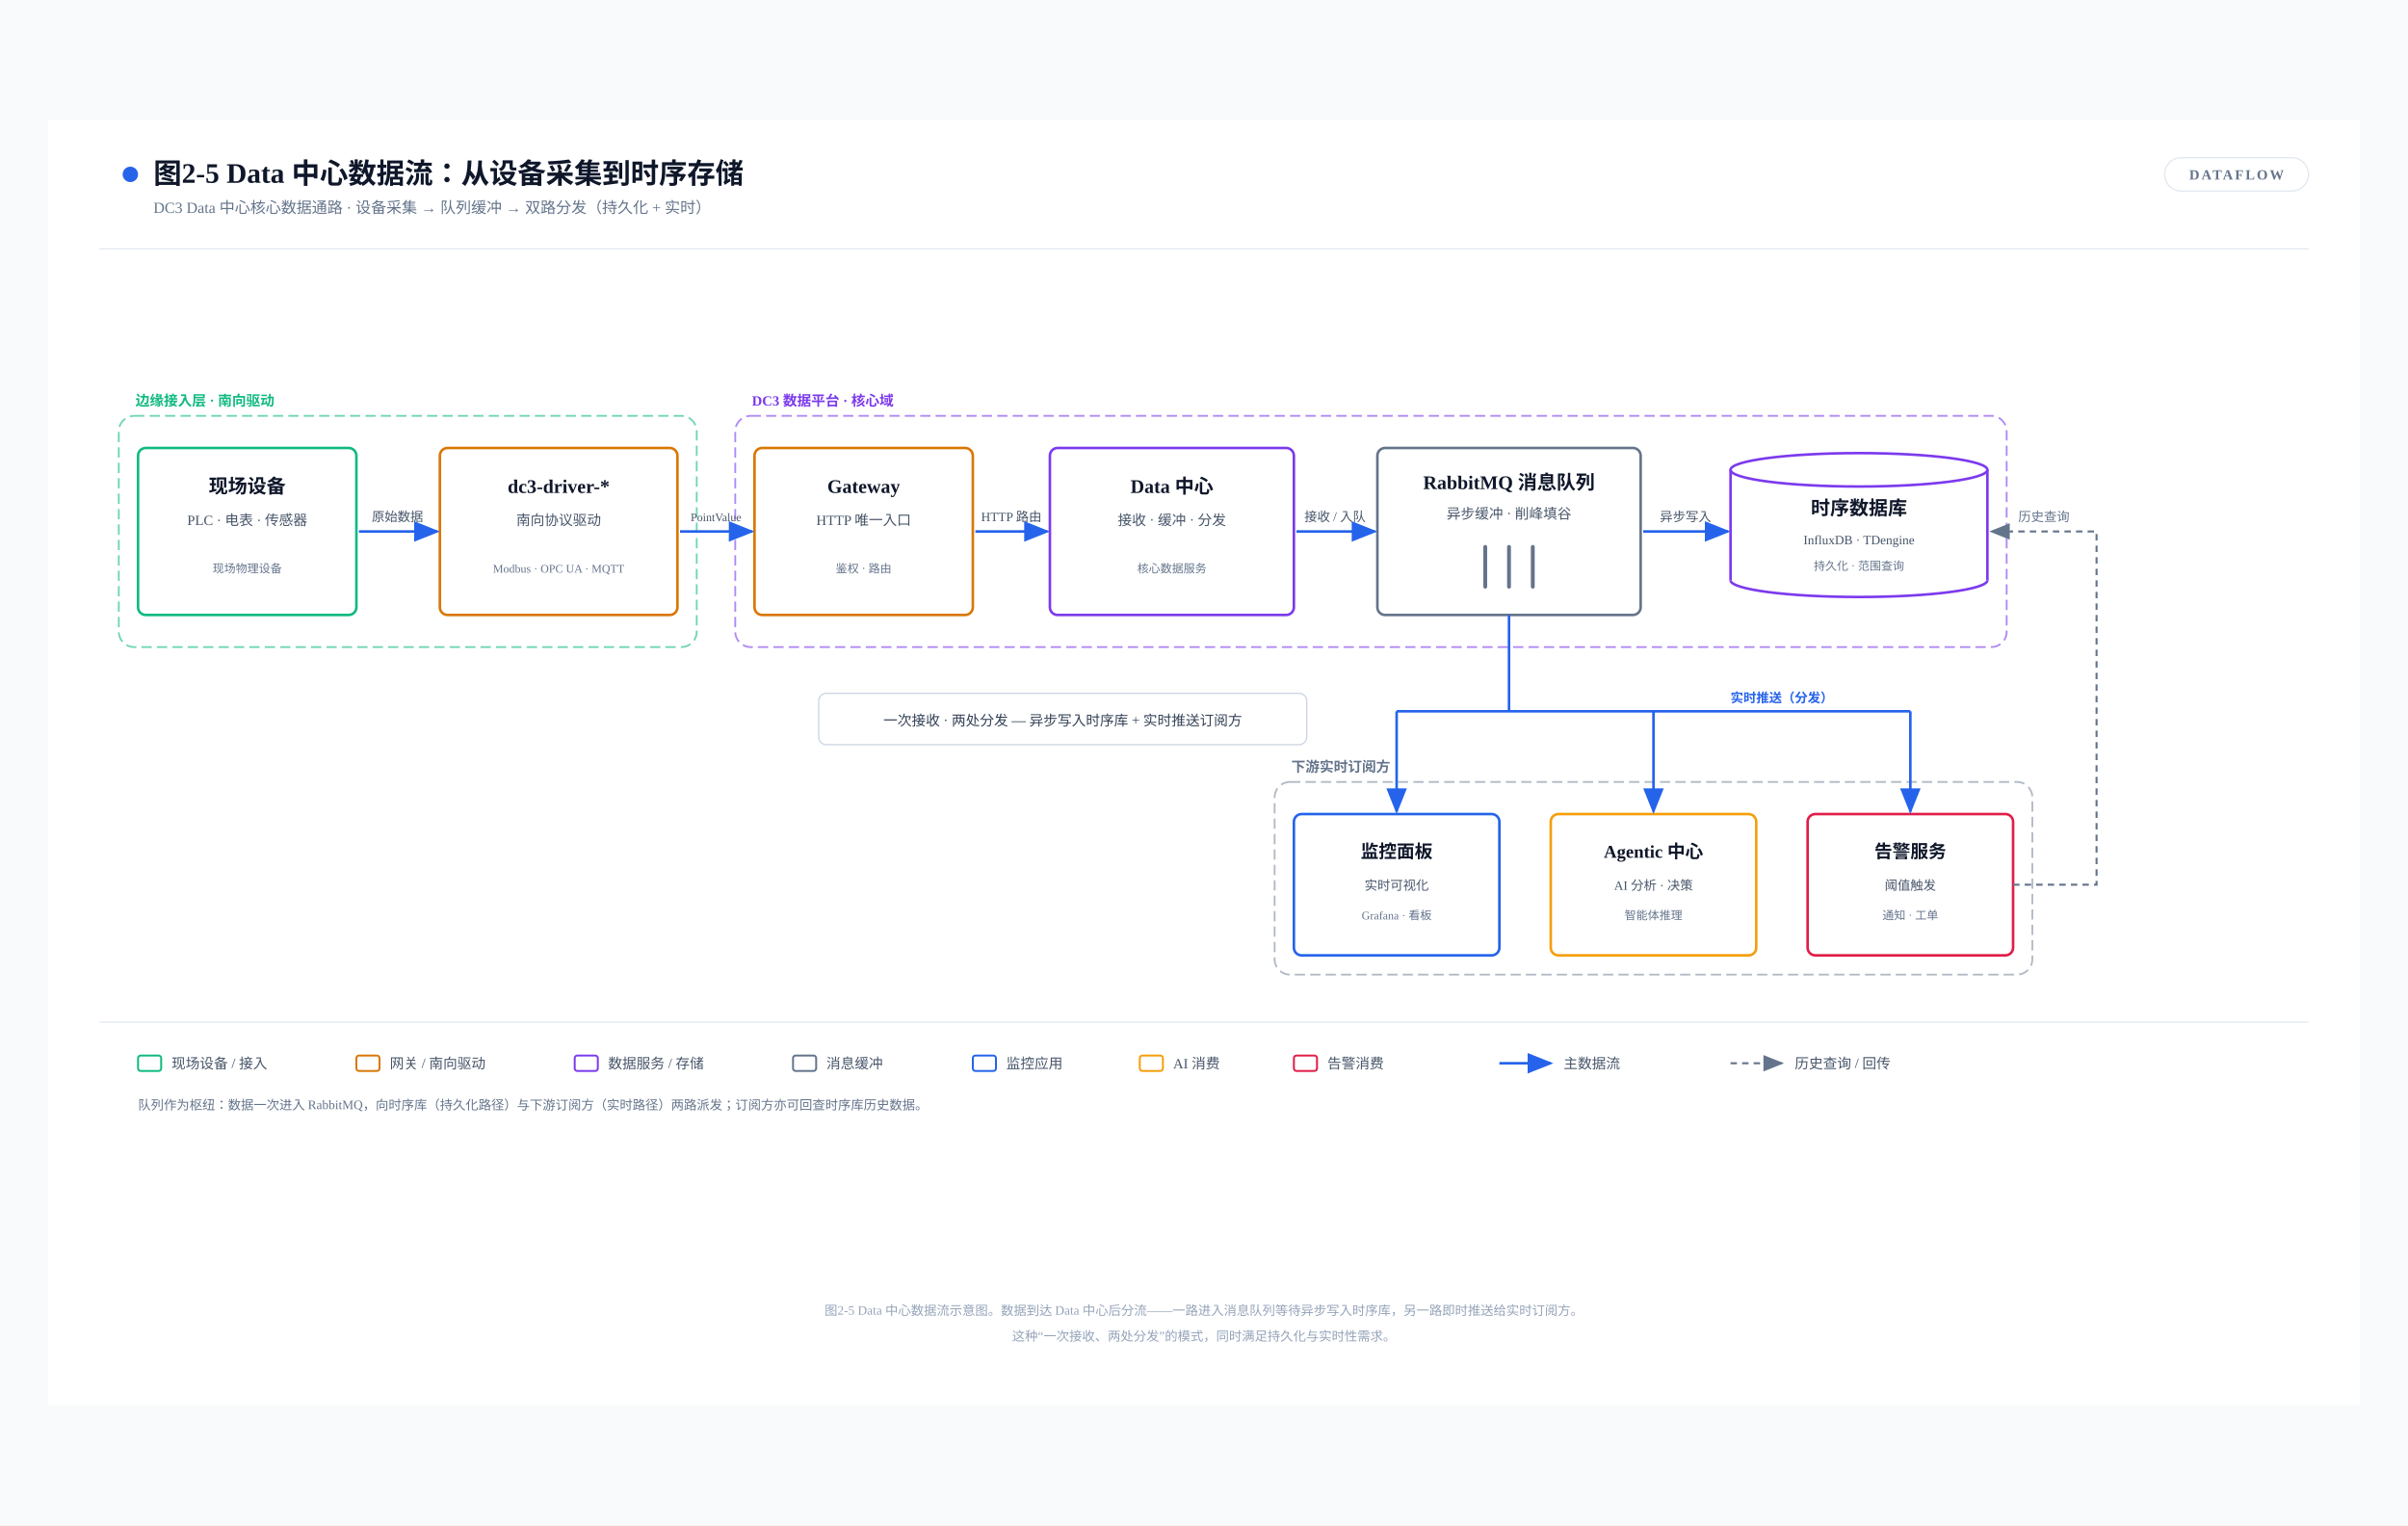
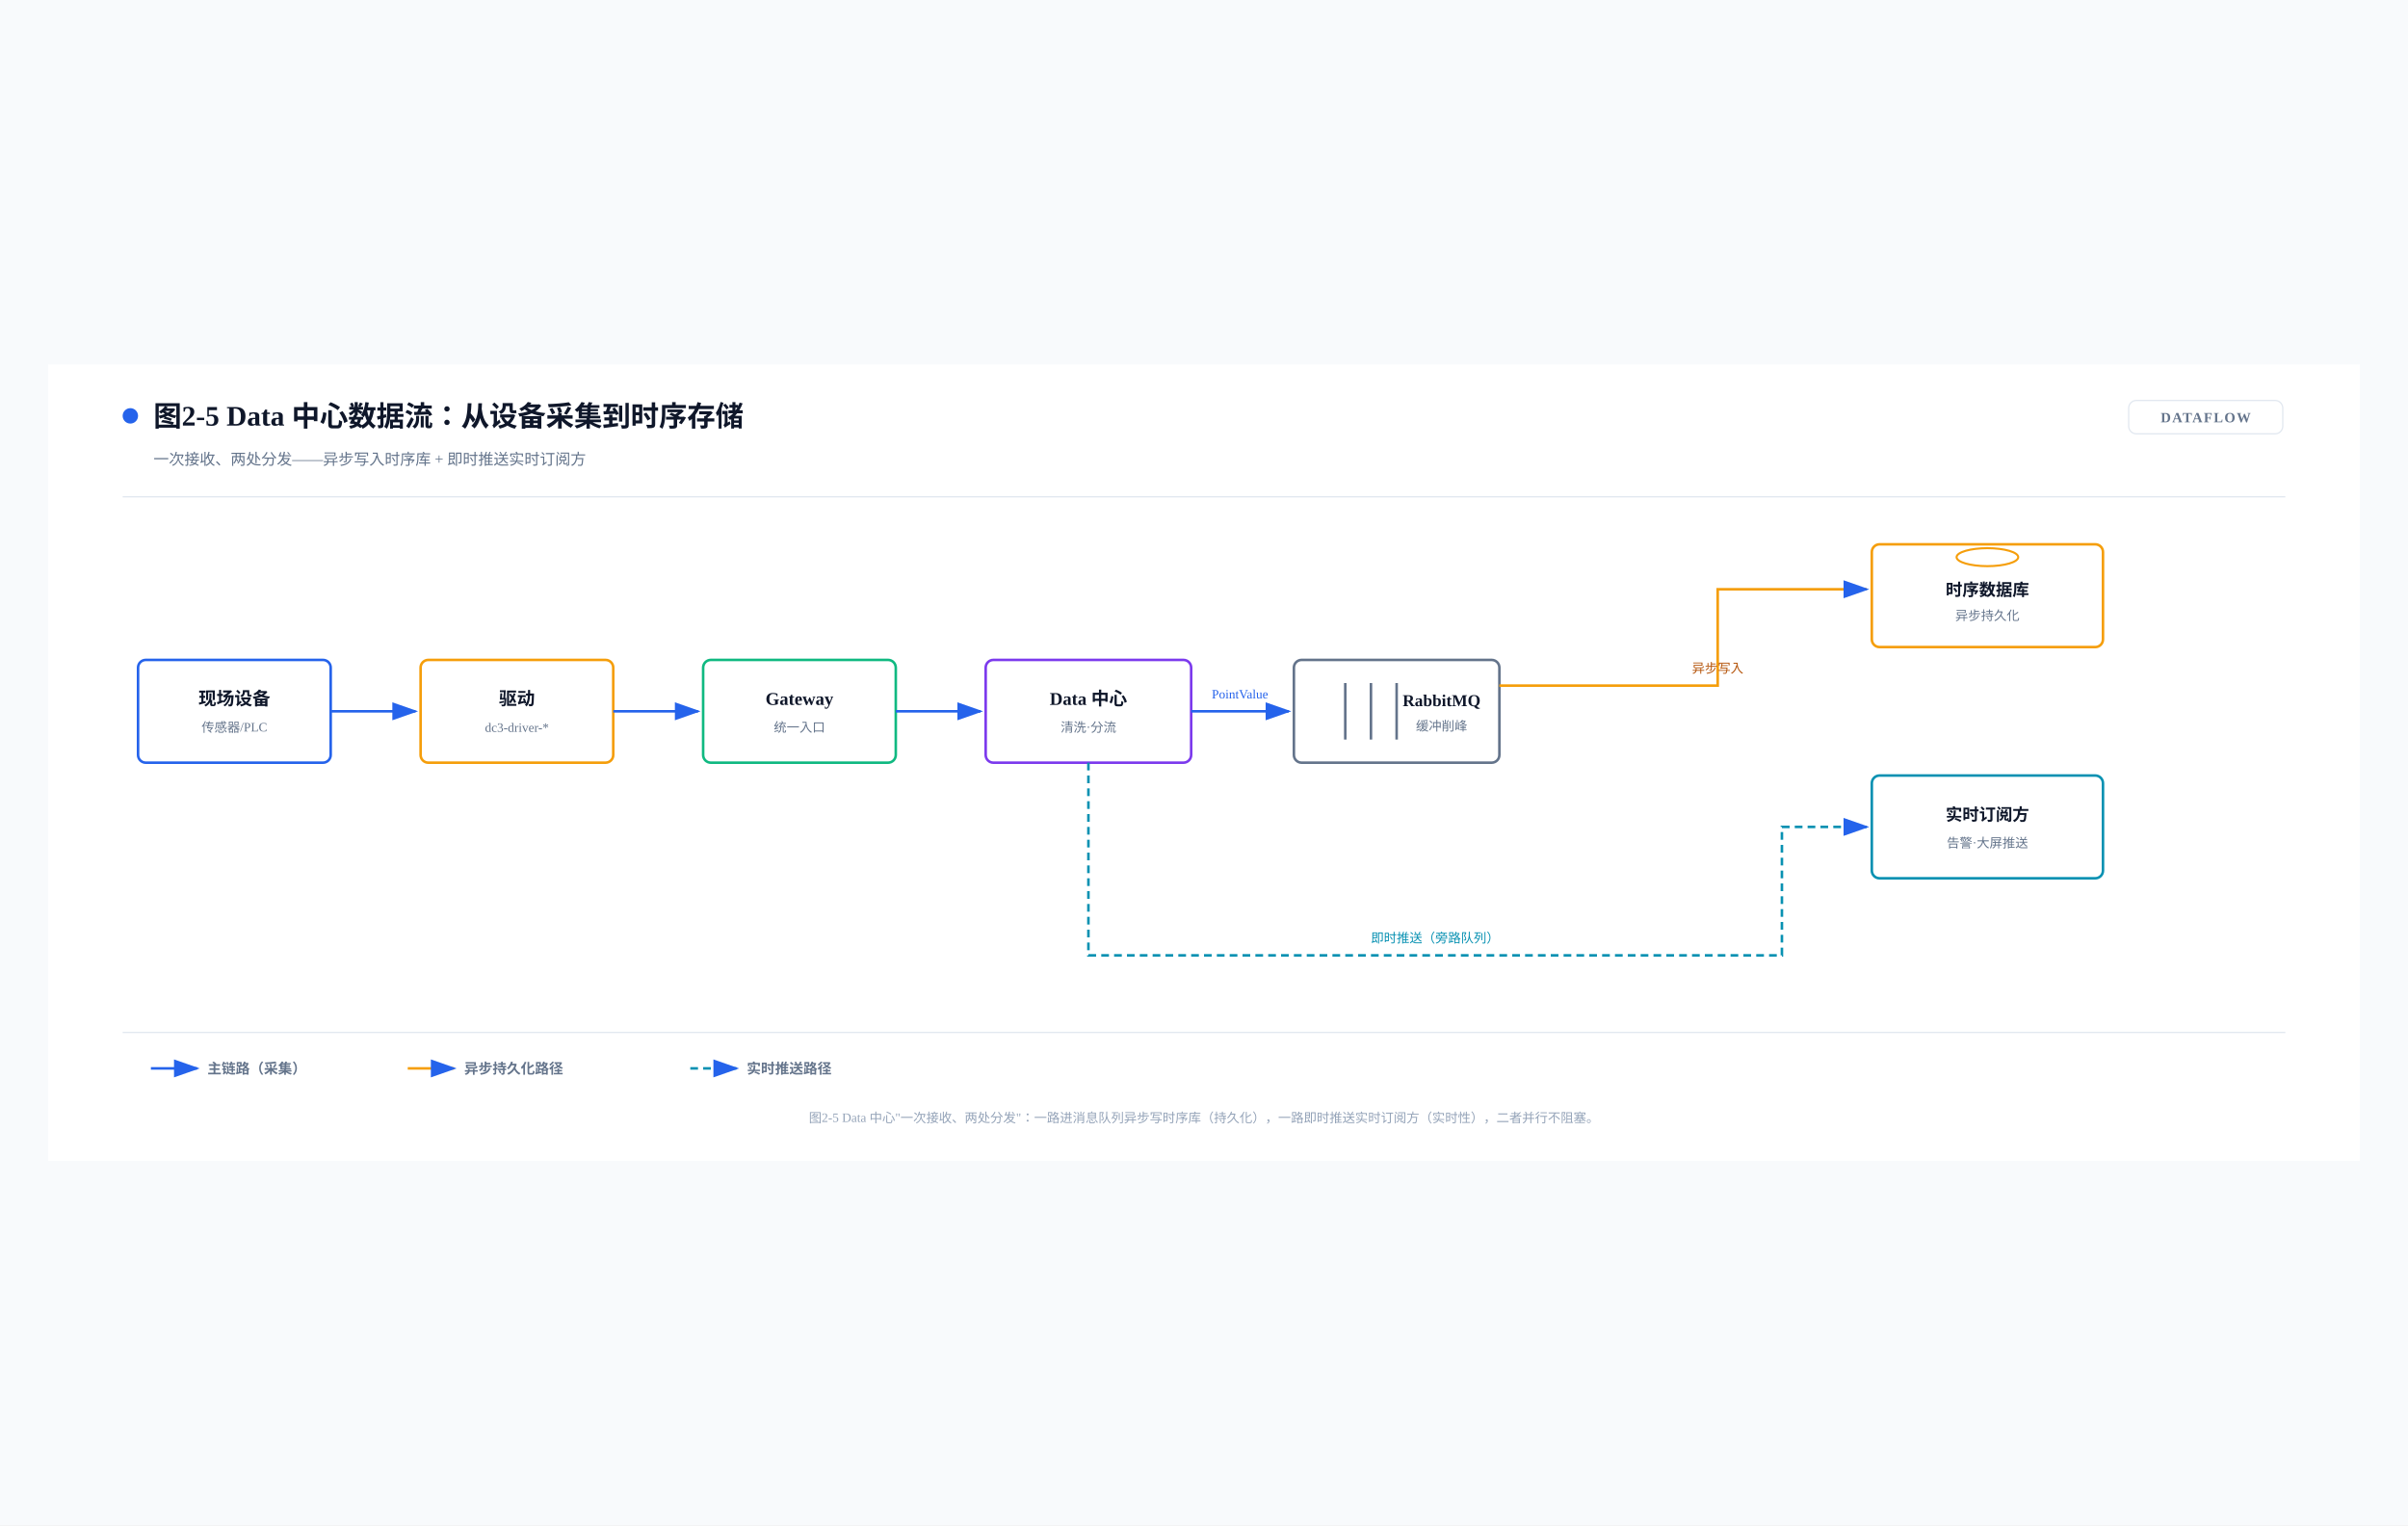
<svg xmlns="http://www.w3.org/2000/svg" width="1200" height="760" viewBox="0 0 1200 760" role="img" aria-labelledby="title desc">
  <rect width="1200" height="760" fill="#F8FAFC" />
-   <svg x="24.000" y="60.000" width="1152.000" height="640.000" viewBox="0 0 1800.000 1000.000" preserveAspectRatio="xMidYMid meet">
+   <svg x="24.000" y="181.600" width="1152.000" height="396.800" viewBox="0 0 1800.000 620.000" preserveAspectRatio="xMidYMid meet">
    <defs>
-       <marker id="ah-blue" markerWidth="10" markerHeight="8" refX="9" refY="4" orient="auto">
-         <polygon points="0 0,10 4,0 8" fill="#2563EB" />
+       <marker id="ah-blue" markerWidth="10" markerHeight="7" refX="9" refY="3.5" orient="auto">
+         <polygon points="0 0,10 3.5,0 7" fill="#2563EB" />
      </marker>
-       <marker id="ah-gray" markerWidth="10" markerHeight="8" refX="9" refY="4" orient="auto">
-         <polygon points="0 0,10 4,0 8" fill="#64748B" />
-       </marker>
-       <marker id="ah-purple" markerWidth="10" markerHeight="8" refX="9" refY="4" orient="auto">
-         <polygon points="0 0,10 4,0 8" fill="#7C3AED" />
-       </marker>
-       <marker id="ah-amber" markerWidth="10" markerHeight="8" refX="9" refY="4" orient="auto">
-         <polygon points="0 0,10 4,0 8" fill="#D97706" />
+       <marker id="ah-gray" markerWidth="10" markerHeight="7" refX="9" refY="3.5" orient="auto">
+         <polygon points="0 0,10 3.5,0 7" fill="#64748B" />
      </marker>
    </defs>
-     <rect x="0" y="0" width="1800" height="1000" fill="#FFFFFF" />
-     <circle cx="64" cy="42" r="6" fill="#2563EB" />
-     <text x="82" y="49" font-size="22" font-weight="700" fill="#0F172A">图2-5 Data 中心数据流：从设备采集到时序存储</text>
-     <text x="82" y="72" font-size="12" fill="#64748B">DC3 Data 中心核心数据通路 · 设备采集 → 队列缓冲 → 双路分发（持久化 + 实时）</text>
-     <rect x="1648" y="29" width="112" height="26" rx="13" fill="#FFFFFF" stroke="#E2E8F0" stroke-width="1" />
-     <text x="1704" y="46" font-size="11" font-weight="700" fill="#64748B" text-anchor="middle" letter-spacing="1.5">DATAFLOW</text>
-     <line x1="40" y1="100" x2="1760" y2="100" stroke="#E2E8F0" stroke-width="1" />
-     <rect x="55" y="230" width="450" height="180" rx="12" fill="none" stroke="#10B981" stroke-width="1.4" stroke-dasharray="8 4" opacity="0.6" />
-     <text x="68" y="222" font-size="11" font-weight="700" fill="#10B981">边缘接入层 · 南向驱动</text>
-     <rect x="535" y="230" width="990" height="180" rx="12" fill="none" stroke="#7C3AED" stroke-width="1.4" stroke-dasharray="8 4" opacity="0.6" />
-     <text x="548" y="222" font-size="11" font-weight="700" fill="#7C3AED">DC3 数据平台 · 核心域</text>
-     <rect x="955" y="515" width="590" height="150" rx="12" fill="none" stroke="#64748B" stroke-width="1.4" stroke-dasharray="8 4" opacity="0.5" />
-     <text x="968" y="507" font-size="11" font-weight="700" fill="#64748B">下游实时订阅方</text>
-     <rect x="70" y="255" width="170" height="130" rx="6" fill="#FFFFFF" stroke="#10B981" stroke-width="2" />
-     <text x="155" y="290" font-size="15" font-weight="700" fill="#0F172A" text-anchor="middle">现场设备</text>
-     <text x="155" y="315" font-size="11" fill="#475569" text-anchor="middle">PLC · 电表 · 传感器</text>
-     <text x="155" y="352" font-size="9" fill="#64748B" text-anchor="middle">现场物理设备</text>
-     <rect x="305" y="255" width="185" height="130" rx="6" fill="#FFFFFF" stroke="#D97706" stroke-width="2" />
-     <text x="397.5" y="290" font-size="15" font-weight="700" fill="#0F172A" text-anchor="middle">dc3-driver-*</text>
-     <text x="397.5" y="315" font-size="11" fill="#475569" text-anchor="middle">南向协议驱动</text>
-     <text x="397.5" y="352" font-size="9" fill="#64748B" text-anchor="middle">Modbus · OPC UA · MQTT</text>
-     <rect x="550" y="255" width="170" height="130" rx="6" fill="#FFFFFF" stroke="#D97706" stroke-width="2" />
-     <text x="635" y="290" font-size="15" font-weight="700" fill="#0F172A" text-anchor="middle">Gateway</text>
-     <text x="635" y="315" font-size="11" fill="#475569" text-anchor="middle">HTTP 唯一入口</text>
-     <text x="635" y="352" font-size="9" fill="#64748B" text-anchor="middle">鉴权 · 路由</text>
-     <rect x="780" y="255" width="190" height="130" rx="6" fill="#FFFFFF" stroke="#7C3AED" stroke-width="2" />
-     <text x="875" y="290" font-size="15" font-weight="700" fill="#0F172A" text-anchor="middle">Data 中心</text>
-     <text x="875" y="315" font-size="11" fill="#475569" text-anchor="middle">接收 · 缓冲 · 分发</text>
-     <text x="875" y="352" font-size="9" fill="#64748B" text-anchor="middle">核心数据服务</text>
-     <rect x="1035" y="255" width="205" height="130" rx="6" fill="#FFFFFF" stroke="#64748B" stroke-width="2" />
-     <text x="1137.5" y="287" font-size="15" font-weight="700" fill="#0F172A" text-anchor="middle">RabbitMQ 消息队列</text>
-     <text x="1137.5" y="310" font-size="11" fill="#475569" text-anchor="middle">异步缓冲 · 削峰填谷</text>
-     <line x1="1119" y1="332" x2="1119" y2="363" stroke="#64748B" stroke-width="3" stroke-linecap="round" />
-     <line x1="1137.5" y1="332" x2="1137.5" y2="363" stroke="#64748B" stroke-width="3" stroke-linecap="round" />
-     <line x1="1156" y1="332" x2="1156" y2="363" stroke="#64748B" stroke-width="3" stroke-linecap="round" />
-     <rect x="1310" y="272" width="200" height="86" fill="#FFFFFF" />
-     <line x1="1310" y1="272" x2="1310" y2="358" stroke="#7C3AED" stroke-width="2" />
-     <line x1="1510" y1="272" x2="1510" y2="358" stroke="#7C3AED" stroke-width="2" />
-     <path d="M 1310 358 A 100 13 0 0 0 1510 358" fill="none" stroke="#7C3AED" stroke-width="2" />
-     <ellipse cx="1410" cy="272" rx="100" ry="13" fill="#FFFFFF" stroke="#7C3AED" stroke-width="2" />
-     <text x="1410" y="307" font-size="15" font-weight="700" fill="#0F172A" text-anchor="middle">时序数据库</text>
-     <text x="1410" y="330" font-size="10" fill="#475569" text-anchor="middle">InfluxDB · TDengine</text>
-     <text x="1410" y="350" font-size="9" fill="#64748B" text-anchor="middle">持久化 · 范围查询</text>
-     <line x1="242" y1="320" x2="303" y2="320" stroke="#2563EB" stroke-width="2" marker-end="url(#ah-blue)" />
-     <text x="272" y="312" font-size="10" fill="#475569" text-anchor="middle">原始数据</text>
-     <line x1="492" y1="320" x2="548" y2="320" stroke="#2563EB" stroke-width="2" marker-end="url(#ah-blue)" />
-     <text x="520" y="312" font-size="9" fill="#475569" text-anchor="middle">PointValue</text>
-     <line x1="722" y1="320" x2="778" y2="320" stroke="#2563EB" stroke-width="2" marker-end="url(#ah-blue)" />
-     <text x="750" y="312" font-size="10" fill="#475569" text-anchor="middle">HTTP 路由</text>
-     <line x1="972" y1="320" x2="1033" y2="320" stroke="#2563EB" stroke-width="2" marker-end="url(#ah-blue)" />
-     <text x="1002" y="312" font-size="10" fill="#475569" text-anchor="middle">接收 / 入队</text>
-     <line x1="1242" y1="320" x2="1308" y2="320" stroke="#2563EB" stroke-width="2" marker-end="url(#ah-blue)" />
-     <text x="1275" y="312" font-size="10" fill="#475569" text-anchor="middle">异步写入</text>
-     <rect x="970" y="540" width="160" height="110" rx="6" fill="#FFFFFF" stroke="#2563EB" stroke-width="2" />
-     <text x="1050" y="574" font-size="14" font-weight="700" fill="#0F172A" text-anchor="middle">监控面板</text>
-     <text x="1050" y="599" font-size="10" fill="#475569" text-anchor="middle">实时可视化</text>
-     <text x="1050" y="622" font-size="9" fill="#64748B" text-anchor="middle">Grafana · 看板</text>
-     <rect x="1170" y="540" width="160" height="110" rx="6" fill="#FFFFFF" stroke="#F59E0B" stroke-width="2" />
-     <text x="1250" y="574" font-size="14" font-weight="700" fill="#0F172A" text-anchor="middle">Agentic 中心</text>
-     <text x="1250" y="599" font-size="10" fill="#475569" text-anchor="middle">AI 分析 · 决策</text>
-     <text x="1250" y="622" font-size="9" fill="#64748B" text-anchor="middle">智能体推理</text>
-     <rect x="1370" y="540" width="160" height="110" rx="6" fill="#FFFFFF" stroke="#E11D48" stroke-width="2" />
-     <text x="1450" y="574" font-size="14" font-weight="700" fill="#0F172A" text-anchor="middle">告警服务</text>
-     <text x="1450" y="599" font-size="10" fill="#475569" text-anchor="middle">阈值触发</text>
-     <text x="1450" y="622" font-size="9" fill="#64748B" text-anchor="middle">通知 · 工单</text>
-     <line x1="1137.5" y1="385" x2="1137.5" y2="460" stroke="#2563EB" stroke-width="2" />
-     <line x1="1050" y1="460" x2="1450" y2="460" stroke="#2563EB" stroke-width="2" />
-     <line x1="1050" y1="460" x2="1050" y2="538" stroke="#2563EB" stroke-width="2" marker-end="url(#ah-blue)" />
-     <line x1="1250" y1="460" x2="1250" y2="538" stroke="#2563EB" stroke-width="2" marker-end="url(#ah-blue)" />
-     <line x1="1450" y1="460" x2="1450" y2="538" stroke="#2563EB" stroke-width="2" marker-end="url(#ah-blue)" />
-     <text x="1350" y="453" font-size="10" font-weight="600" fill="#2563EB" text-anchor="middle">实时推送（分发）</text>
-     <path d="M 1530 595 L 1595 595 L 1595 320 L 1513 320" fill="none" stroke="#64748B" stroke-width="1.6" stroke-dasharray="5 4" marker-end="url(#ah-gray)" />
-     <text x="1554" y="312" font-size="10" fill="#64748B" text-anchor="middle">历史查询</text>
-     <rect x="600" y="446" width="380" height="40" rx="6" fill="#FFFFFF" stroke="#CBD5E1" stroke-width="1" />
-     <text x="790" y="471" font-size="11" fill="#334155" text-anchor="middle">一次接收 · 两处分发 — 异步写入时序库 + 实时推送订阅方</text>
-     <line x1="40" y1="702" x2="1760" y2="702" stroke="#E2E8F0" stroke-width="1" />
-     <rect x="70" y="728" width="18" height="12" rx="2" fill="#FFFFFF" stroke="#10B981" stroke-width="1.5" />
-     <text x="96" y="738" font-size="11" fill="#475569">现场设备 / 接入</text>
-     <rect x="240" y="728" width="18" height="12" rx="2" fill="#FFFFFF" stroke="#D97706" stroke-width="1.5" />
-     <text x="266" y="738" font-size="11" fill="#475569">网关 / 南向驱动</text>
-     <rect x="410" y="728" width="18" height="12" rx="2" fill="#FFFFFF" stroke="#7C3AED" stroke-width="1.5" />
-     <text x="436" y="738" font-size="11" fill="#475569">数据服务 / 存储</text>
-     <rect x="580" y="728" width="18" height="12" rx="2" fill="#FFFFFF" stroke="#64748B" stroke-width="1.5" />
-     <text x="606" y="738" font-size="11" fill="#475569">消息缓冲</text>
-     <rect x="720" y="728" width="18" height="12" rx="2" fill="#FFFFFF" stroke="#2563EB" stroke-width="1.5" />
-     <text x="746" y="738" font-size="11" fill="#475569">监控应用</text>
-     <rect x="850" y="728" width="18" height="12" rx="2" fill="#FFFFFF" stroke="#F59E0B" stroke-width="1.5" />
-     <text x="876" y="738" font-size="11" fill="#475569">AI 消费</text>
-     <rect x="970" y="728" width="18" height="12" rx="2" fill="#FFFFFF" stroke="#E11D48" stroke-width="1.5" />
-     <text x="996" y="738" font-size="11" fill="#475569">告警消费</text>
-     <line x1="1130" y1="734" x2="1170" y2="734" stroke="#2563EB" stroke-width="2" marker-end="url(#ah-blue)" />
-     <text x="1180" y="738" font-size="11" fill="#475569">主数据流</text>
-     <line x1="1310" y1="734" x2="1350" y2="734" stroke="#64748B" stroke-width="1.6" stroke-dasharray="5 4" marker-end="url(#ah-gray)" />
-     <text x="1360" y="738" font-size="11" fill="#475569">历史查询 / 回传</text>
-     <text x="70" y="770" font-size="10" fill="#64748B">队列作为枢纽：数据一次进入 RabbitMQ，向时序库（持久化路径）与下游订阅方（实时路径）两路派发；订阅方亦可回查时序库历史数据。</text>
-     <text x="900" y="930" font-size="10" fill="#94A3B8" text-anchor="middle">图2-5 Data 中心数据流示意图。数据到达 Data 中心后分流——一路进入消息队列等待异步写入时序库，另一路即时推送给实时订阅方。</text>
-     <text x="900" y="950" font-size="10" fill="#94A3B8" text-anchor="middle">这种“一次接收、两处分发”的模式，同时满足持久化与实时性需求。</text>
+     <rect x="0" y="0" width="1800" height="620" fill="#FFFFFF" />
+     <circle cx="64" cy="40" r="6" fill="#2563EB" />
+     <text x="82" y="48" fill="#0F172A" font-size="22" font-weight="700">图2-5 Data 中心数据流：从设备采集到时序存储</text>
+     <text x="82" y="78" fill="#64748B" font-size="12" font-weight="500">一次接收、两处分发——异步写入时序库 + 即时推送实时订阅方</text>
+     <rect x="1620" y="28" width="120" height="26" rx="6" fill="#FFFFFF" stroke="#E2E8F0" stroke-width="1" />
+     <text x="1680" y="45" fill="#64748B" font-size="11" font-weight="700" text-anchor="middle" letter-spacing="1">DATAFLOW</text>
+     <line x1="58" y1="103" x2="1742" y2="103" stroke="#E2E8F0" stroke-width="1" />
+     <rect x="70" y="230" width="150" height="80" rx="6" fill="#FFFFFF" stroke="#2563EB" stroke-width="2" />
+     <text x="145" y="265" fill="#0F172A" font-size="14" font-weight="700" text-anchor="middle">现场设备</text>
+     <text x="145" y="286" fill="#64748B" font-size="10" text-anchor="middle">传感器/PLC</text>
+     <rect x="290" y="230" width="150" height="80" rx="6" fill="#FFFFFF" stroke="#F59E0B" stroke-width="2" />
+     <text x="365" y="265" fill="#0F172A" font-size="14" font-weight="700" text-anchor="middle">驱动</text>
+     <text x="365" y="286" fill="#64748B" font-size="10" text-anchor="middle">dc3-driver-*</text>
+     <rect x="510" y="230" width="150" height="80" rx="6" fill="#FFFFFF" stroke="#10B981" stroke-width="2" />
+     <text x="585" y="265" fill="#0F172A" font-size="14" font-weight="700" text-anchor="middle">Gateway</text>
+     <text x="585" y="286" fill="#64748B" font-size="10" text-anchor="middle">统一入口</text>
+     <rect x="730" y="230" width="160" height="80" rx="6" fill="#FFFFFF" stroke="#7C3AED" stroke-width="2" />
+     <text x="810" y="265" fill="#0F172A" font-size="14" font-weight="700" text-anchor="middle">Data 中心</text>
+     <text x="810" y="286" fill="#64748B" font-size="10" text-anchor="middle">清洗·分流</text>
+     <rect x="970" y="230" width="160" height="80" rx="6" fill="#FFFFFF" stroke="#64748B" stroke-width="2" />
+     <line x1="1010" y1="248" x2="1010" y2="292" stroke="#64748B" stroke-width="2" />
+     <line x1="1030" y1="248" x2="1030" y2="292" stroke="#64748B" stroke-width="2" />
+     <line x1="1050" y1="248" x2="1050" y2="292" stroke="#64748B" stroke-width="2" />
+     <text x="1085" y="266" fill="#0F172A" font-size="13" font-weight="700" text-anchor="middle">RabbitMQ</text>
+     <text x="1085" y="285" fill="#64748B" font-size="10" text-anchor="middle">缓冲削峰</text>
+     <rect x="1420" y="140" width="180" height="80" rx="6" fill="#FFFFFF" stroke="#F59E0B" stroke-width="2" />
+     <ellipse cx="1510" cy="150" rx="24" ry="7" fill="none" stroke="#F59E0B" stroke-width="1.6" />
+     <text x="1510" y="180" fill="#0F172A" font-size="13" font-weight="700" text-anchor="middle">时序数据库</text>
+     <text x="1510" y="199" fill="#64748B" font-size="10" text-anchor="middle">异步持久化</text>
+     <rect x="1420" y="320" width="180" height="80" rx="6" fill="#FFFFFF" stroke="#0891B2" stroke-width="2" />
+     <text x="1510" y="355" fill="#0F172A" font-size="13" font-weight="700" text-anchor="middle">实时订阅方</text>
+     <text x="1510" y="376" fill="#64748B" font-size="10" text-anchor="middle">告警·大屏推送</text>
+     <line x1="220" y1="270" x2="286" y2="270" stroke="#2563EB" stroke-width="2" marker-end="url(#ah-blue)" />
+     <line x1="440" y1="270" x2="506" y2="270" stroke="#2563EB" stroke-width="2" marker-end="url(#ah-blue)" />
+     <line x1="660" y1="270" x2="726" y2="270" stroke="#2563EB" stroke-width="2" marker-end="url(#ah-blue)" />
+     <line x1="890" y1="270" x2="966" y2="270" stroke="#2563EB" stroke-width="2" marker-end="url(#ah-blue)" />
+     <text x="928" y="260" fill="#2563EB" font-size="10" text-anchor="middle">PointValue</text>
+     <path d="M 1130 250 L 1300 250 L 1300 175 L 1416 175" fill="none" stroke="#F59E0B" stroke-width="2" marker-end="url(#ah-blue)" />
+     <text x="1300" y="240" fill="#B45309" font-size="10" text-anchor="middle">异步写入</text>
+     <path d="M 810 310 L 810 460 L 1350 460 L 1350 360 L 1416 360" fill="none" stroke="#0891B2" stroke-width="2" stroke-dasharray="6 4" marker-end="url(#ah-blue)" />
+     <text x="1080" y="450" fill="#0891B2" font-size="10" text-anchor="middle">即时推送（旁路队列）</text>
+     <line x1="58" y1="520" x2="1742" y2="520" stroke="#E2E8F0" stroke-width="1" />
+     <line x1="80" y1="548" x2="116" y2="548" stroke="#2563EB" stroke-width="2" marker-end="url(#ah-blue)" />
+     <text x="124" y="552" fill="#64748B" font-size="11" font-weight="600">主链路（采集）</text>
+     <line x1="280" y1="548" x2="316" y2="548" stroke="#F59E0B" stroke-width="2" marker-end="url(#ah-blue)" />
+     <text x="324" y="552" fill="#64748B" font-size="11" font-weight="600">异步持久化路径</text>
+     <line x1="500" y1="548" x2="536" y2="548" stroke="#0891B2" stroke-width="2" stroke-dasharray="6 4" marker-end="url(#ah-blue)" />
+     <text x="544" y="552" fill="#64748B" font-size="11" font-weight="600">实时推送路径</text>
+     <text x="900" y="590" fill="#94A3B8" font-size="10" text-anchor="middle">图2-5 Data 中心"一次接收、两处分发"：一路进消息队列异步写时序库（持久化），一路即时推送实时订阅方（实时性），二者并行不阻塞。</text>
  </svg>
</svg>
